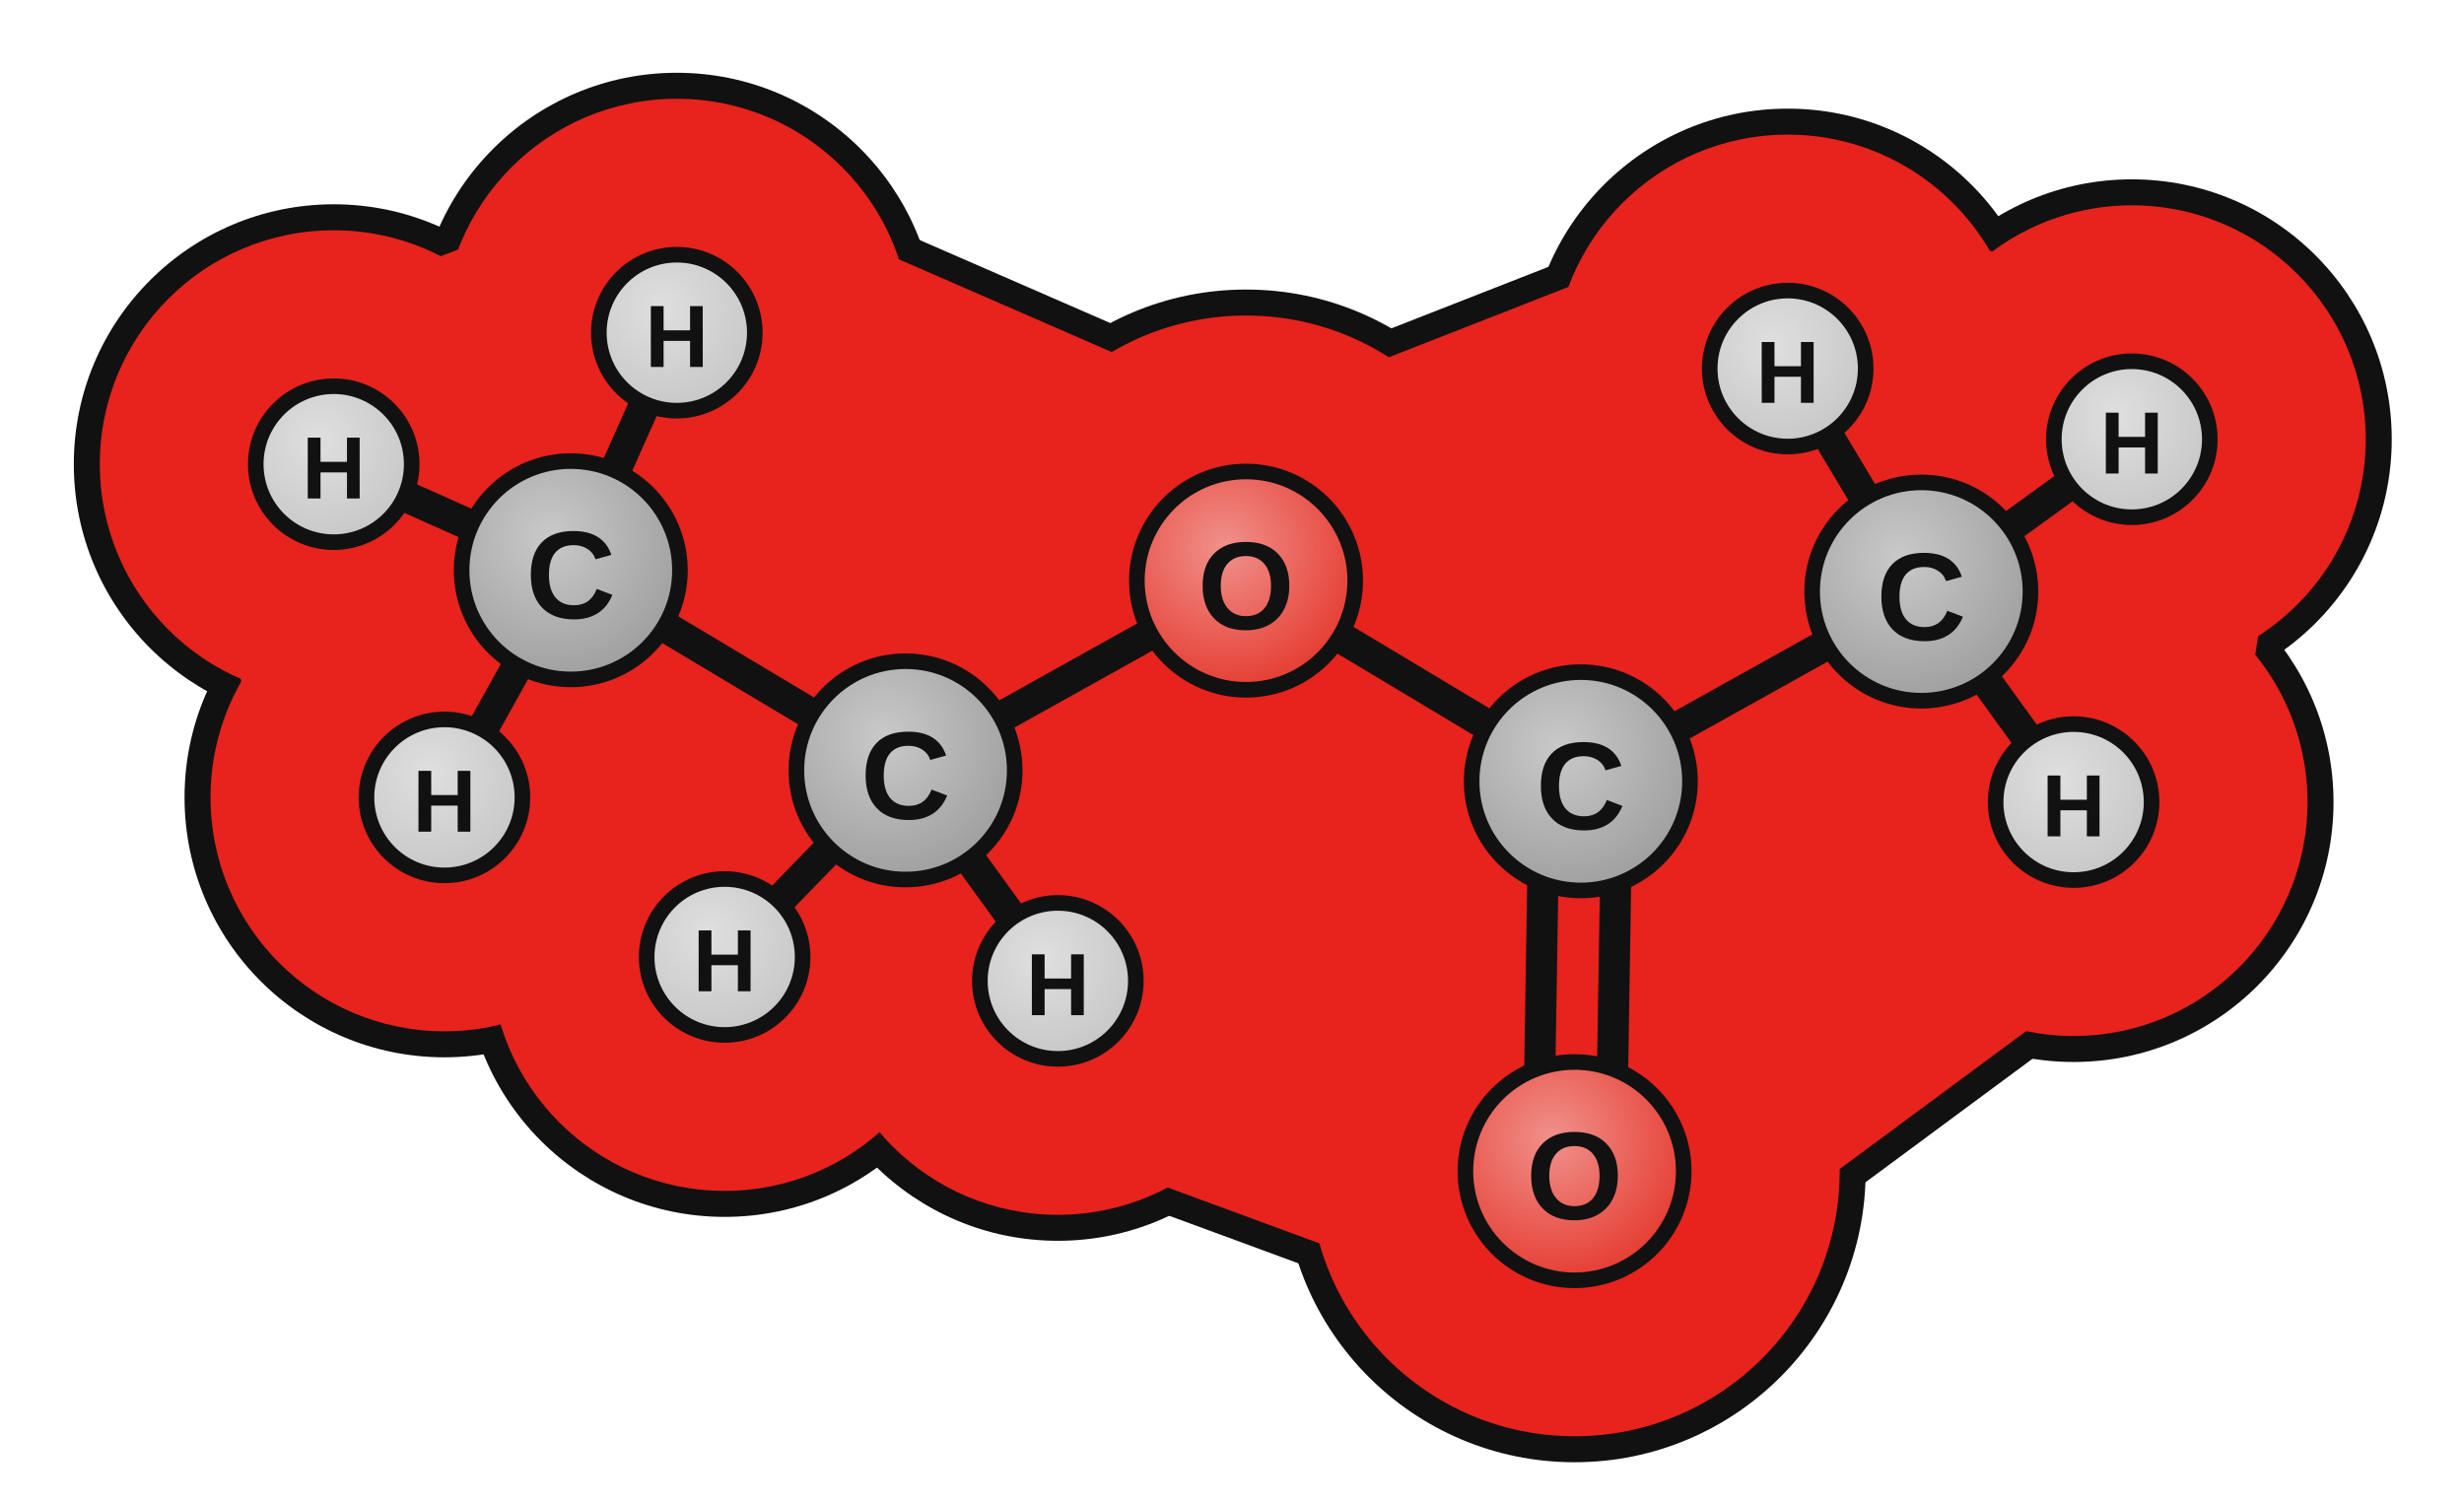
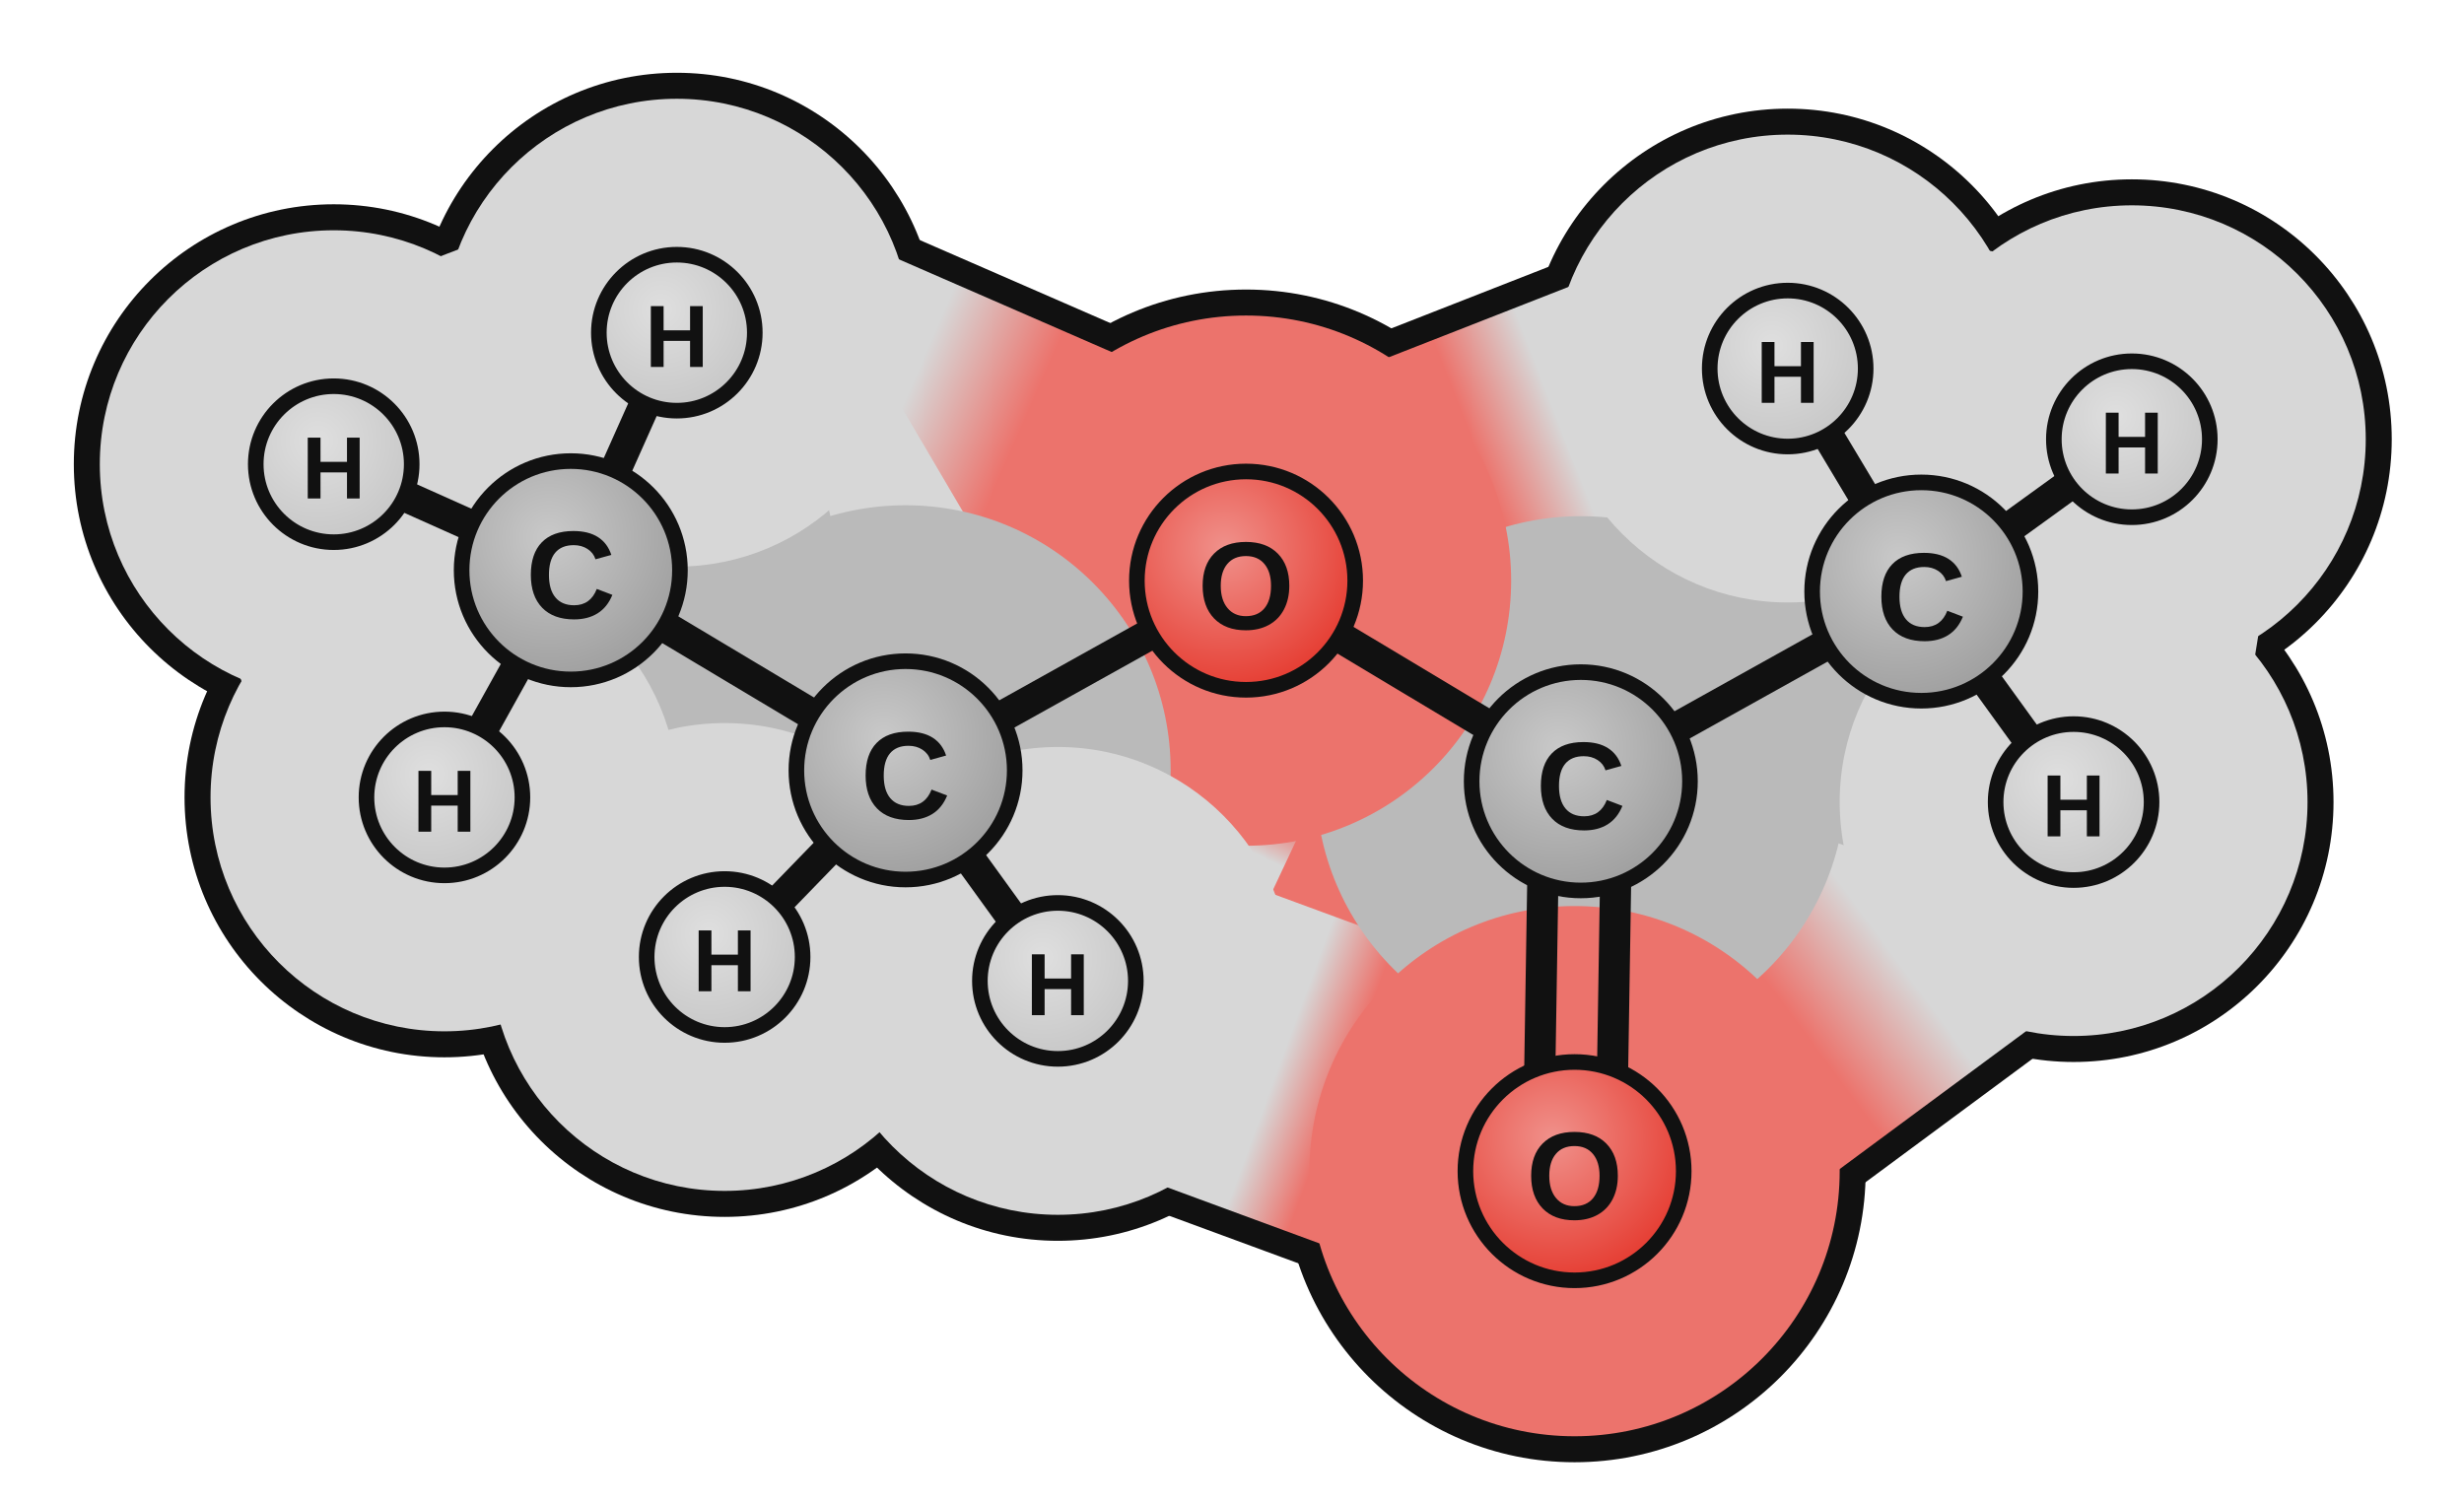
<svg xmlns="http://www.w3.org/2000/svg" viewBox="-234 -132 474 289" width="474" height="289">
  <defs>
    <radialGradient id="gC" cx="40%" cy="35%" r="70%">
      <stop offset="0" stop-color="#c9c9c9" />
      <stop offset="1" stop-color="#9d9d9d" />
    </radialGradient>
    <radialGradient id="gH" cx="40%" cy="35%" r="70%">
      <stop offset="0" stop-color="#dfdfdf" />
      <stop offset="1" stop-color="#c6c6c6" />
    </radialGradient>
    <radialGradient id="gN" cx="40%" cy="35%" r="70%">
      <stop offset="0" stop-color="#a4b5ea" />
      <stop offset="1" stop-color="#5a79d9" />
    </radialGradient>
    <radialGradient id="gO" cx="40%" cy="35%" r="70%">
      <stop offset="0" stop-color="#f0918b" />
      <stop offset="1" stop-color="#e5382d" />
    </radialGradient>
    <radialGradient id="gP" cx="40%" cy="35%" r="70%">
      <stop offset="0" stop-color="#f6c38a" />
      <stop offset="1" stop-color="#f0932b" />
    </radialGradient>
    <radialGradient id="gS" cx="40%" cy="35%" r="70%">
      <stop offset="0" stop-color="#efe499" />
      <stop offset="1" stop-color="#e3cf46" />
    </radialGradient>
    <radialGradient id="gMg" cx="40%" cy="35%" r="70%">
      <stop offset="0" stop-color="#b8e4b8" />
      <stop offset="1" stop-color="#7fcf7f" />
    </radialGradient>
    <radialGradient id="gX" cx="40%" cy="35%" r="70%">
      <stop offset="0" stop-color="#e0e0e0" />
      <stop offset="1" stop-color="#b0b0b0" />
    </radialGradient>
+     <linearGradient id="l0" gradientUnits="userSpaceOnUse" x1="135.6" y1="-18.2" x2="70.1" y2="18.3">
+       <stop offset="0.45" stop-color="#bababa" />
+       <stop offset="0.55" stop-color="#bababa" />
+     </linearGradient>
+     <linearGradient id="l1" gradientUnits="userSpaceOnUse" x1="135.6" y1="-18.2" x2="68.9" y2="93.3">
+       <stop offset="0.39" stop-color="#bababa" />
+       <stop offset="0.61" stop-color="#ec736c" />
+     </linearGradient>
+     <linearGradient id="l2" gradientUnits="userSpaceOnUse" x1="135.6" y1="-18.2" x2="5.7" y2="-20.3">
+       <stop offset="0.39" stop-color="#bababa" />
+       <stop offset="0.61" stop-color="#ec736c" />
+     </linearGradient>
+     <linearGradient id="l3" gradientUnits="userSpaceOnUse" x1="135.6" y1="-18.2" x2="109.9" y2="-61.1">
+       <stop offset="0.45" stop-color="#bababa" />
+       <stop offset="0.55" stop-color="#d7d7d7" />
+     </linearGradient>
+     <linearGradient id="l4" gradientUnits="userSpaceOnUse" x1="135.6" y1="-18.2" x2="164.9" y2="22.3">
+       <stop offset="0.45" stop-color="#bababa" />
+       <stop offset="0.55" stop-color="#d7d7d7" />
+     </linearGradient>
+     <linearGradient id="l5" gradientUnits="userSpaceOnUse" x1="135.6" y1="-18.2" x2="176.1" y2="-47.5">
+       <stop offset="0.45" stop-color="#bababa" />
+       <stop offset="0.55" stop-color="#d7d7d7" />
+     </linearGradient>
+     <linearGradient id="l6" gradientUnits="userSpaceOnUse" x1="70.1" y1="18.3" x2="68.9" y2="93.3">
+       <stop offset="0.45" stop-color="#bababa" />
+       <stop offset="0.55" stop-color="#ec736c" />
+     </linearGradient>
+     <linearGradient id="l7" gradientUnits="userSpaceOnUse" x1="70.1" y1="18.3" x2="5.7" y2="-20.3">
+       <stop offset="0.45" stop-color="#bababa" />
+       <stop offset="0.55" stop-color="#ec736c" />
+     </linearGradient>
+     <linearGradient id="l8" gradientUnits="userSpaceOnUse" x1="70.1" y1="18.3" x2="-59.8" y2="16.2">
+       <stop offset="0.39" stop-color="#bababa" />
+       <stop offset="0.61" stop-color="#bababa" />
+     </linearGradient>
+     <linearGradient id="l9" gradientUnits="userSpaceOnUse" x1="70.1" y1="18.3" x2="109.9" y2="-61.1">
+       <stop offset="0.45" stop-color="#bababa" />
+       <stop offset="0.55" stop-color="#d7d7d7" />
+     </linearGradient>
+     <linearGradient id="l10" gradientUnits="userSpaceOnUse" x1="70.1" y1="18.3" x2="164.9" y2="22.3">
+       <stop offset="0.45" stop-color="#bababa" />
+       <stop offset="0.55" stop-color="#d7d7d7" />
+     </linearGradient>
+     <linearGradient id="l11" gradientUnits="userSpaceOnUse" x1="70.1" y1="18.3" x2="176.1" y2="-47.5">
+       <stop offset="0.41" stop-color="#bababa" />
+       <stop offset="0.64" stop-color="#d7d7d7" />
+     </linearGradient>
+     <linearGradient id="l12" gradientUnits="userSpaceOnUse" x1="70.1" y1="18.3" x2="-30.5" y2="56.7">
+       <stop offset="0.45" stop-color="#bababa" />
+       <stop offset="0.58" stop-color="#d7d7d7" />
+     </linearGradient>
+     <linearGradient id="l13" gradientUnits="userSpaceOnUse" x1="68.9" y1="93.3" x2="5.7" y2="-20.3">
+       <stop offset="0.39" stop-color="#ec736c" />
+       <stop offset="0.61" stop-color="#ec736c" />
+     </linearGradient>
+     <linearGradient id="l14" gradientUnits="userSpaceOnUse" x1="68.9" y1="93.3" x2="164.9" y2="22.3">
+       <stop offset="0.43" stop-color="#ec736c" />
+       <stop offset="0.62" stop-color="#d7d7d7" />
+     </linearGradient>
+     <linearGradient id="l15" gradientUnits="userSpaceOnUse" x1="68.9" y1="93.3" x2="-30.5" y2="56.7">
+       <stop offset="0.45" stop-color="#ec736c" />
+       <stop offset="0.57" stop-color="#d7d7d7" />
+     </linearGradient>
+     <linearGradient id="l16" gradientUnits="userSpaceOnUse" x1="5.7" y1="-20.3" x2="-59.8" y2="16.2">
+       <stop offset="0.45" stop-color="#ec736c" />
+       <stop offset="0.55" stop-color="#bababa" />
+     </linearGradient>
+     <linearGradient id="l17" gradientUnits="userSpaceOnUse" x1="5.7" y1="-20.3" x2="-124.2" y2="-22.3">
+       <stop offset="0.39" stop-color="#ec736c" />
+       <stop offset="0.61" stop-color="#bababa" />
+     </linearGradient>
+     <linearGradient id="l18" gradientUnits="userSpaceOnUse" x1="5.7" y1="-20.3" x2="109.9" y2="-61.1">
+       <stop offset="0.45" stop-color="#ec736c" />
+       <stop offset="0.60" stop-color="#d7d7d7" />
+     </linearGradient>
+     <linearGradient id="l19" gradientUnits="userSpaceOnUse" x1="5.7" y1="-20.3" x2="-30.5" y2="56.7">
+       <stop offset="0.45" stop-color="#ec736c" />
+       <stop offset="0.55" stop-color="#d7d7d7" />
+     </linearGradient>
+     <linearGradient id="l20" gradientUnits="userSpaceOnUse" x1="5.7" y1="-20.3" x2="-94.6" y2="52.1">
+       <stop offset="0.41" stop-color="#ec736c" />
+       <stop offset="0.64" stop-color="#d7d7d7" />
+     </linearGradient>
+     <linearGradient id="l21" gradientUnits="userSpaceOnUse" x1="5.7" y1="-20.3" x2="-103.8" y2="-68.0">
+       <stop offset="0.43" stop-color="#ec736c" />
+       <stop offset="0.62" stop-color="#d7d7d7" />
+     </linearGradient>
+     <linearGradient id="l22" gradientUnits="userSpaceOnUse" x1="-59.8" y1="16.2" x2="-124.2" y2="-22.3">
+       <stop offset="0.45" stop-color="#bababa" />
+       <stop offset="0.55" stop-color="#bababa" />
+     </linearGradient>
+     <linearGradient id="l23" gradientUnits="userSpaceOnUse" x1="-59.8" y1="16.2" x2="-30.5" y2="56.7">
+       <stop offset="0.45" stop-color="#bababa" />
+       <stop offset="0.55" stop-color="#d7d7d7" />
+     </linearGradient>
+     <linearGradient id="l24" gradientUnits="userSpaceOnUse" x1="-59.8" y1="16.2" x2="-94.6" y2="52.1">
+       <stop offset="0.45" stop-color="#bababa" />
+       <stop offset="0.55" stop-color="#d7d7d7" />
+     </linearGradient>
+     <linearGradient id="l25" gradientUnits="userSpaceOnUse" x1="-59.8" y1="16.2" x2="-148.5" y2="21.4">
+       <stop offset="0.45" stop-color="#bababa" />
+       <stop offset="0.55" stop-color="#d7d7d7" />
+     </linearGradient>
+     <linearGradient id="l26" gradientUnits="userSpaceOnUse" x1="-59.8" y1="16.2" x2="-103.8" y2="-68.0">
+       <stop offset="0.45" stop-color="#bababa" />
+       <stop offset="0.55" stop-color="#d7d7d7" />
+     </linearGradient>
+     <linearGradient id="l27" gradientUnits="userSpaceOnUse" x1="-59.8" y1="16.2" x2="-169.8" y2="-42.7">
+       <stop offset="0.41" stop-color="#bababa" />
+       <stop offset="0.64" stop-color="#d7d7d7" />
+     </linearGradient>
+     <linearGradient id="l28" gradientUnits="userSpaceOnUse" x1="-124.2" y1="-22.3" x2="-30.5" y2="56.7">
+       <stop offset="0.42" stop-color="#bababa" />
+       <stop offset="0.63" stop-color="#d7d7d7" />
+     </linearGradient>
+     <linearGradient id="l29" gradientUnits="userSpaceOnUse" x1="-124.2" y1="-22.3" x2="-94.6" y2="52.1">
+       <stop offset="0.45" stop-color="#bababa" />
+       <stop offset="0.55" stop-color="#d7d7d7" />
+     </linearGradient>
+     <linearGradient id="l30" gradientUnits="userSpaceOnUse" x1="-124.2" y1="-22.3" x2="-148.5" y2="21.4">
+       <stop offset="0.45" stop-color="#bababa" />
+       <stop offset="0.55" stop-color="#d7d7d7" />
+     </linearGradient>
+     <linearGradient id="l31" gradientUnits="userSpaceOnUse" x1="-124.2" y1="-22.3" x2="-103.8" y2="-68.0">
+       <stop offset="0.45" stop-color="#bababa" />
+       <stop offset="0.55" stop-color="#d7d7d7" />
+     </linearGradient>
+     <linearGradient id="l32" gradientUnits="userSpaceOnUse" x1="-124.2" y1="-22.3" x2="-169.8" y2="-42.7">
+       <stop offset="0.45" stop-color="#bababa" />
+       <stop offset="0.55" stop-color="#d7d7d7" />
+     </linearGradient>
+     <linearGradient id="l33" gradientUnits="userSpaceOnUse" x1="109.9" y1="-61.1" x2="164.9" y2="22.3">
+       <stop offset="0.45" stop-color="#d7d7d7" />
+       <stop offset="0.55" stop-color="#d7d7d7" />
+     </linearGradient>
+     <linearGradient id="l34" gradientUnits="userSpaceOnUse" x1="109.9" y1="-61.1" x2="176.1" y2="-47.5">
+       <stop offset="0.45" stop-color="#d7d7d7" />
+       <stop offset="0.55" stop-color="#d7d7d7" />
+     </linearGradient>
+     <linearGradient id="l35" gradientUnits="userSpaceOnUse" x1="164.9" y1="22.3" x2="176.1" y2="-47.5">
+       <stop offset="0.45" stop-color="#d7d7d7" />
+       <stop offset="0.55" stop-color="#d7d7d7" />
+     </linearGradient>
+     <linearGradient id="l36" gradientUnits="userSpaceOnUse" x1="-30.5" y1="56.7" x2="-94.6" y2="52.1">
+       <stop offset="0.45" stop-color="#d7d7d7" />
+       <stop offset="0.55" stop-color="#d7d7d7" />
+     </linearGradient>
+     <linearGradient id="l37" gradientUnits="userSpaceOnUse" x1="-30.5" y1="56.7" x2="-148.5" y2="21.4">
+       <stop offset="0.37" stop-color="#d7d7d7" />
+       <stop offset="0.63" stop-color="#d7d7d7" />
+     </linearGradient>
+     <linearGradient id="l38" gradientUnits="userSpaceOnUse" x1="-30.5" y1="56.7" x2="-103.8" y2="-68.0">
+       <stop offset="0.31" stop-color="#d7d7d7" />
+       <stop offset="0.69" stop-color="#d7d7d7" />
+     </linearGradient>
+     <linearGradient id="l39" gradientUnits="userSpaceOnUse" x1="-94.6" y1="52.1" x2="-148.5" y2="21.4">
+       <stop offset="0.45" stop-color="#d7d7d7" />
+       <stop offset="0.55" stop-color="#d7d7d7" />
+     </linearGradient>
+     <linearGradient id="l40" gradientUnits="userSpaceOnUse" x1="-94.6" y1="52.1" x2="-103.8" y2="-68.0">
+       <stop offset="0.37" stop-color="#d7d7d7" />
+       <stop offset="0.63" stop-color="#d7d7d7" />
+     </linearGradient>
+     <linearGradient id="l41" gradientUnits="userSpaceOnUse" x1="-94.6" y1="52.1" x2="-169.8" y2="-42.7">
+       <stop offset="0.37" stop-color="#d7d7d7" />
+       <stop offset="0.63" stop-color="#d7d7d7" />
+     </linearGradient>
+     <linearGradient id="l42" gradientUnits="userSpaceOnUse" x1="-148.5" y1="21.4" x2="-103.8" y2="-68.0">
+       <stop offset="0.45" stop-color="#d7d7d7" />
+       <stop offset="0.55" stop-color="#d7d7d7" />
+     </linearGradient>
+     <linearGradient id="l43" gradientUnits="userSpaceOnUse" x1="-148.5" y1="21.4" x2="-169.8" y2="-42.7">
+       <stop offset="0.45" stop-color="#d7d7d7" />
+       <stop offset="0.55" stop-color="#d7d7d7" />
+     </linearGradient>
+     <linearGradient id="l44" gradientUnits="userSpaceOnUse" x1="-103.8" y1="-68.0" x2="-169.8" y2="-42.7">
+       <stop offset="0.45" stop-color="#d7d7d7" />
+       <stop offset="0.55" stop-color="#d7d7d7" />
+     </linearGradient>
+     <linearGradient id="l45" gradientUnits="userSpaceOnUse" x1="135.6" y1="-18.2" x2="70.1" y2="18.3">
+       <stop offset="0.45" stop-color="#bababa" />
+       <stop offset="0.55" stop-color="#bababa" />
+     </linearGradient>
+     <linearGradient id="l46" gradientUnits="userSpaceOnUse" x1="70.1" y1="18.3" x2="68.9" y2="93.3">
+       <stop offset="0.45" stop-color="#bababa" />
+       <stop offset="0.55" stop-color="#ec736c" />
+     </linearGradient>
+     <linearGradient id="l47" gradientUnits="userSpaceOnUse" x1="70.1" y1="18.3" x2="5.7" y2="-20.3">
+       <stop offset="0.45" stop-color="#bababa" />
+       <stop offset="0.55" stop-color="#ec736c" />
+     </linearGradient>
+     <linearGradient id="l48" gradientUnits="userSpaceOnUse" x1="5.7" y1="-20.3" x2="-59.8" y2="16.2">
+       <stop offset="0.45" stop-color="#ec736c" />
+       <stop offset="0.55" stop-color="#bababa" />
+     </linearGradient>
+     <linearGradient id="l49" gradientUnits="userSpaceOnUse" x1="-59.8" y1="16.2" x2="-124.2" y2="-22.3">
+       <stop offset="0.45" stop-color="#bababa" />
+       <stop offset="0.55" stop-color="#bababa" />
+     </linearGradient>
+     <linearGradient id="l50" gradientUnits="userSpaceOnUse" x1="135.6" y1="-18.2" x2="109.9" y2="-61.1">
+       <stop offset="0.45" stop-color="#bababa" />
+       <stop offset="0.55" stop-color="#d7d7d7" />
+     </linearGradient>
+     <linearGradient id="l51" gradientUnits="userSpaceOnUse" x1="135.6" y1="-18.2" x2="164.9" y2="22.3">
+       <stop offset="0.45" stop-color="#bababa" />
+       <stop offset="0.55" stop-color="#d7d7d7" />
+     </linearGradient>
+     <linearGradient id="l52" gradientUnits="userSpaceOnUse" x1="135.6" y1="-18.2" x2="176.1" y2="-47.5">
+       <stop offset="0.45" stop-color="#bababa" />
+       <stop offset="0.55" stop-color="#d7d7d7" />
+     </linearGradient>
+     <linearGradient id="l53" gradientUnits="userSpaceOnUse" x1="-59.8" y1="16.2" x2="-30.5" y2="56.7">
+       <stop offset="0.45" stop-color="#bababa" />
+       <stop offset="0.55" stop-color="#d7d7d7" />
+     </linearGradient>
+     <linearGradient id="l54" gradientUnits="userSpaceOnUse" x1="-59.8" y1="16.2" x2="-94.6" y2="52.1">
+       <stop offset="0.45" stop-color="#bababa" />
+       <stop offset="0.55" stop-color="#d7d7d7" />
+     </linearGradient>
+     <linearGradient id="l55" gradientUnits="userSpaceOnUse" x1="-124.2" y1="-22.3" x2="-148.5" y2="21.4">
+       <stop offset="0.45" stop-color="#bababa" />
+       <stop offset="0.55" stop-color="#d7d7d7" />
+     </linearGradient>
+     <linearGradient id="l56" gradientUnits="userSpaceOnUse" x1="-124.2" y1="-22.3" x2="-103.8" y2="-68.0">
+       <stop offset="0.45" stop-color="#bababa" />
+       <stop offset="0.55" stop-color="#d7d7d7" />
+     </linearGradient>
+     <linearGradient id="l57" gradientUnits="userSpaceOnUse" x1="-124.2" y1="-22.3" x2="-169.8" y2="-42.7">
+       <stop offset="0.45" stop-color="#bababa" />
+       <stop offset="0.55" stop-color="#d7d7d7" />
+     </linearGradient>
  </defs>
  <g fill="#111" stroke="#111" stroke-linecap="round" stroke-linejoin="round">
    <line x1="135.6" y1="-18.2" x2="70.1" y2="18.3" stroke-width="70.0" />
    <line x1="70.1" y1="18.3" x2="68.9" y2="93.3" stroke-width="70.0" />
    <line x1="70.1" y1="18.3" x2="5.7" y2="-20.3" stroke-width="70.0" />
    <line x1="5.7" y1="-20.3" x2="-59.8" y2="16.2" stroke-width="70.0" />
    <line x1="-59.8" y1="16.2" x2="-124.2" y2="-22.3" stroke-width="70.0" />
    <line x1="135.6" y1="-18.2" x2="109.9" y2="-61.1" stroke-width="70.0" />
    <line x1="135.6" y1="-18.2" x2="164.9" y2="22.3" stroke-width="70.0" />
    <line x1="135.6" y1="-18.2" x2="176.1" y2="-47.5" stroke-width="70.0" />
    <line x1="-59.8" y1="16.2" x2="-30.5" y2="56.7" stroke-width="70.0" />
    <line x1="-59.8" y1="16.2" x2="-94.6" y2="52.1" stroke-width="70.0" />
    <line x1="-124.2" y1="-22.3" x2="-148.5" y2="21.4" stroke-width="70.0" />
    <line x1="-124.2" y1="-22.3" x2="-103.8" y2="-68.0" stroke-width="70.0" />
    <line x1="-124.2" y1="-22.3" x2="-169.8" y2="-42.7" stroke-width="70.0" />
    <line x1="135.6" y1="-18.2" x2="70.1" y2="18.3" stroke-width="70.0" />
    <line x1="135.6" y1="-18.2" x2="68.9" y2="93.3" stroke-width="70.0" />
    <line x1="135.6" y1="-18.2" x2="5.7" y2="-20.3" stroke-width="70.0" />
    <line x1="135.6" y1="-18.2" x2="109.9" y2="-61.1" stroke-width="70.0" />
    <line x1="135.6" y1="-18.2" x2="164.9" y2="22.3" stroke-width="70.0" />
    <line x1="135.6" y1="-18.2" x2="176.1" y2="-47.5" stroke-width="70.0" />
    <line x1="70.1" y1="18.3" x2="68.9" y2="93.3" stroke-width="70.0" />
    <line x1="70.1" y1="18.3" x2="5.7" y2="-20.3" stroke-width="70.0" />
    <line x1="70.1" y1="18.3" x2="-59.8" y2="16.2" stroke-width="70.0" />
    <line x1="70.1" y1="18.3" x2="109.9" y2="-61.1" stroke-width="70.0" />
    <line x1="70.1" y1="18.3" x2="164.9" y2="22.3" stroke-width="70.0" />
    <line x1="70.1" y1="18.3" x2="176.1" y2="-47.5" stroke-width="70.0" />
    <line x1="70.1" y1="18.3" x2="-30.5" y2="56.7" stroke-width="70.0" />
    <line x1="68.9" y1="93.3" x2="5.7" y2="-20.3" stroke-width="70.0" />
    <line x1="68.9" y1="93.3" x2="164.9" y2="22.3" stroke-width="70.0" />
    <line x1="68.9" y1="93.3" x2="-30.5" y2="56.7" stroke-width="70.0" />
    <line x1="5.7" y1="-20.3" x2="-59.8" y2="16.2" stroke-width="70.0" />
    <line x1="5.7" y1="-20.3" x2="-124.2" y2="-22.3" stroke-width="70.0" />
    <line x1="5.7" y1="-20.3" x2="109.9" y2="-61.1" stroke-width="70.0" />
    <line x1="5.7" y1="-20.3" x2="-30.5" y2="56.7" stroke-width="70.0" />
    <line x1="5.7" y1="-20.3" x2="-94.6" y2="52.1" stroke-width="70.0" />
    <line x1="5.7" y1="-20.3" x2="-103.8" y2="-68.0" stroke-width="70.0" />
    <line x1="-59.8" y1="16.2" x2="-124.2" y2="-22.3" stroke-width="70.0" />
    <line x1="-59.8" y1="16.2" x2="-30.5" y2="56.7" stroke-width="70.0" />
    <line x1="-59.8" y1="16.2" x2="-94.6" y2="52.1" stroke-width="70.0" />
    <line x1="-59.8" y1="16.2" x2="-148.5" y2="21.4" stroke-width="70.0" />
    <line x1="-59.8" y1="16.2" x2="-103.8" y2="-68.0" stroke-width="70.0" />
    <line x1="-59.8" y1="16.2" x2="-169.8" y2="-42.7" stroke-width="70.0" />
    <line x1="-124.2" y1="-22.3" x2="-30.5" y2="56.7" stroke-width="70.0" />
    <line x1="-124.2" y1="-22.3" x2="-94.6" y2="52.1" stroke-width="70.0" />
    <line x1="-124.2" y1="-22.3" x2="-148.5" y2="21.4" stroke-width="70.0" />
    <line x1="-124.2" y1="-22.3" x2="-103.8" y2="-68.0" stroke-width="70.0" />
    <line x1="-124.2" y1="-22.3" x2="-169.8" y2="-42.7" stroke-width="70.0" />
    <line x1="109.9" y1="-61.1" x2="164.9" y2="22.3" stroke-width="70.0" />
    <line x1="109.9" y1="-61.1" x2="176.1" y2="-47.5" stroke-width="70.0" />
    <line x1="164.9" y1="22.3" x2="176.1" y2="-47.5" stroke-width="70.0" />
    <line x1="-30.5" y1="56.7" x2="-94.6" y2="52.1" stroke-width="70.0" />
    <line x1="-30.5" y1="56.7" x2="-148.5" y2="21.4" stroke-width="70.0" />
    <line x1="-30.5" y1="56.7" x2="-103.8" y2="-68.0" stroke-width="70.0" />
    <line x1="-94.6" y1="52.1" x2="-148.5" y2="21.4" stroke-width="70.0" />
    <line x1="-94.6" y1="52.1" x2="-103.8" y2="-68.0" stroke-width="70.0" />
    <line x1="-94.6" y1="52.1" x2="-169.8" y2="-42.7" stroke-width="70.0" />
    <line x1="-148.5" y1="21.4" x2="-103.8" y2="-68.0" stroke-width="70.0" />
    <line x1="-148.5" y1="21.4" x2="-169.8" y2="-42.7" stroke-width="70.0" />
    <line x1="-103.8" y1="-68.0" x2="-169.8" y2="-42.7" stroke-width="70.0" />
    <circle cx="135.6" cy="-18.2" r="56.0" stroke="none" />
    <circle cx="70.1" cy="18.3" r="56.0" stroke="none" />
    <circle cx="68.9" cy="93.3" r="56.0" stroke="none" />
    <circle cx="5.7" cy="-20.3" r="56.0" stroke="none" />
    <circle cx="-59.8" cy="16.2" r="56.0" stroke="none" />
    <circle cx="-124.2" cy="-22.3" r="56.0" stroke="none" />
    <circle cx="109.9" cy="-61.1" r="50.0" stroke="none" />
    <circle cx="164.9" cy="22.3" r="50.0" stroke="none" />
    <circle cx="176.1" cy="-47.5" r="50.0" stroke="none" />
    <circle cx="-30.5" cy="56.7" r="50.0" stroke="none" />
    <circle cx="-94.6" cy="52.1" r="50.0" stroke="none" />
    <circle cx="-148.5" cy="21.4" r="50.0" stroke="none" />
    <circle cx="-103.8" cy="-68.0" r="50.0" stroke="none" />
    <circle cx="-169.8" cy="-42.7" r="50.0" stroke="none" />
  </g>
-   <g fill="#e8221c" stroke="#e8221c" stroke-linecap="round" stroke-linejoin="round">
-     <line x1="135.6" y1="-18.2" x2="70.1" y2="18.3" stroke-width="60.0" />
-     <line x1="70.1" y1="18.3" x2="68.9" y2="93.3" stroke-width="60.0" />
-     <line x1="70.1" y1="18.3" x2="5.7" y2="-20.3" stroke-width="60.0" />
-     <line x1="5.7" y1="-20.3" x2="-59.8" y2="16.2" stroke-width="60.0" />
-     <line x1="-59.8" y1="16.2" x2="-124.2" y2="-22.3" stroke-width="60.0" />
-     <line x1="135.6" y1="-18.2" x2="109.9" y2="-61.1" stroke-width="60.0" />
-     <line x1="135.6" y1="-18.2" x2="164.9" y2="22.3" stroke-width="60.0" />
-     <line x1="135.6" y1="-18.2" x2="176.1" y2="-47.5" stroke-width="60.0" />
-     <line x1="-59.8" y1="16.2" x2="-30.5" y2="56.7" stroke-width="60.0" />
-     <line x1="-59.8" y1="16.2" x2="-94.6" y2="52.1" stroke-width="60.0" />
-     <line x1="-124.2" y1="-22.3" x2="-148.5" y2="21.4" stroke-width="60.0" />
-     <line x1="-124.2" y1="-22.3" x2="-103.8" y2="-68.0" stroke-width="60.0" />
-     <line x1="-124.2" y1="-22.3" x2="-169.8" y2="-42.7" stroke-width="60.0" />
-     <line x1="135.6" y1="-18.2" x2="70.1" y2="18.3" stroke-width="60.0" />
-     <line x1="135.6" y1="-18.2" x2="68.9" y2="93.3" stroke-width="60.0" />
-     <line x1="135.6" y1="-18.2" x2="5.7" y2="-20.3" stroke-width="60.0" />
-     <line x1="135.6" y1="-18.2" x2="109.9" y2="-61.1" stroke-width="60.0" />
-     <line x1="135.6" y1="-18.2" x2="164.9" y2="22.3" stroke-width="60.0" />
-     <line x1="135.6" y1="-18.2" x2="176.1" y2="-47.5" stroke-width="60.0" />
-     <line x1="70.1" y1="18.3" x2="68.9" y2="93.3" stroke-width="60.0" />
-     <line x1="70.1" y1="18.3" x2="5.7" y2="-20.3" stroke-width="60.0" />
-     <line x1="70.1" y1="18.3" x2="-59.8" y2="16.2" stroke-width="60.0" />
-     <line x1="70.1" y1="18.3" x2="109.9" y2="-61.1" stroke-width="60.0" />
-     <line x1="70.1" y1="18.3" x2="164.9" y2="22.3" stroke-width="60.0" />
-     <line x1="70.1" y1="18.3" x2="176.1" y2="-47.5" stroke-width="60.0" />
-     <line x1="70.1" y1="18.3" x2="-30.5" y2="56.7" stroke-width="60.0" />
-     <line x1="68.9" y1="93.3" x2="5.7" y2="-20.3" stroke-width="60.0" />
-     <line x1="68.9" y1="93.3" x2="164.9" y2="22.3" stroke-width="60.0" />
-     <line x1="68.9" y1="93.3" x2="-30.5" y2="56.7" stroke-width="60.0" />
-     <line x1="5.7" y1="-20.3" x2="-59.8" y2="16.2" stroke-width="60.0" />
-     <line x1="5.7" y1="-20.3" x2="-124.2" y2="-22.3" stroke-width="60.0" />
-     <line x1="5.7" y1="-20.3" x2="109.9" y2="-61.1" stroke-width="60.0" />
-     <line x1="5.7" y1="-20.3" x2="-30.5" y2="56.7" stroke-width="60.0" />
-     <line x1="5.7" y1="-20.3" x2="-94.6" y2="52.1" stroke-width="60.0" />
-     <line x1="5.7" y1="-20.3" x2="-103.8" y2="-68.0" stroke-width="60.0" />
-     <line x1="-59.8" y1="16.2" x2="-124.2" y2="-22.3" stroke-width="60.0" />
-     <line x1="-59.8" y1="16.2" x2="-30.5" y2="56.7" stroke-width="60.0" />
-     <line x1="-59.8" y1="16.2" x2="-94.6" y2="52.1" stroke-width="60.0" />
-     <line x1="-59.8" y1="16.2" x2="-148.5" y2="21.4" stroke-width="60.0" />
-     <line x1="-59.8" y1="16.2" x2="-103.8" y2="-68.0" stroke-width="60.0" />
-     <line x1="-59.8" y1="16.2" x2="-169.8" y2="-42.7" stroke-width="60.0" />
-     <line x1="-124.2" y1="-22.3" x2="-30.5" y2="56.7" stroke-width="60.0" />
-     <line x1="-124.2" y1="-22.3" x2="-94.6" y2="52.1" stroke-width="60.0" />
-     <line x1="-124.2" y1="-22.3" x2="-148.5" y2="21.4" stroke-width="60.0" />
-     <line x1="-124.2" y1="-22.3" x2="-103.8" y2="-68.0" stroke-width="60.0" />
-     <line x1="-124.2" y1="-22.3" x2="-169.8" y2="-42.7" stroke-width="60.0" />
-     <line x1="109.9" y1="-61.1" x2="164.9" y2="22.3" stroke-width="60.0" />
-     <line x1="109.9" y1="-61.1" x2="176.1" y2="-47.5" stroke-width="60.0" />
-     <line x1="164.9" y1="22.3" x2="176.1" y2="-47.5" stroke-width="60.0" />
-     <line x1="-30.5" y1="56.7" x2="-94.6" y2="52.1" stroke-width="60.0" />
-     <line x1="-30.5" y1="56.7" x2="-148.5" y2="21.4" stroke-width="60.0" />
-     <line x1="-30.5" y1="56.7" x2="-103.8" y2="-68.0" stroke-width="60.0" />
-     <line x1="-94.6" y1="52.1" x2="-148.5" y2="21.4" stroke-width="60.0" />
-     <line x1="-94.6" y1="52.1" x2="-103.8" y2="-68.0" stroke-width="60.0" />
-     <line x1="-94.6" y1="52.1" x2="-169.8" y2="-42.7" stroke-width="60.0" />
-     <line x1="-148.5" y1="21.4" x2="-103.8" y2="-68.0" stroke-width="60.0" />
-     <line x1="-148.5" y1="21.4" x2="-169.8" y2="-42.7" stroke-width="60.0" />
-     <line x1="-103.8" y1="-68.0" x2="-169.8" y2="-42.7" stroke-width="60.0" />
-     <circle cx="135.6" cy="-18.2" r="51.0" stroke="none" />
-     <circle cx="70.1" cy="18.3" r="51.0" stroke="none" />
-     <circle cx="68.9" cy="93.3" r="51.0" stroke="none" />
-     <circle cx="5.7" cy="-20.3" r="51.0" stroke="none" />
-     <circle cx="-59.8" cy="16.2" r="51.0" stroke="none" />
-     <circle cx="-124.2" cy="-22.3" r="51.0" stroke="none" />
-     <circle cx="109.9" cy="-61.1" r="45.0" stroke="none" />
-     <circle cx="164.9" cy="22.3" r="45.0" stroke="none" />
-     <circle cx="176.1" cy="-47.5" r="45.0" stroke="none" />
-     <circle cx="-30.5" cy="56.7" r="45.0" stroke="none" />
-     <circle cx="-94.6" cy="52.1" r="45.0" stroke="none" />
-     <circle cx="-148.5" cy="21.4" r="45.0" stroke="none" />
-     <circle cx="-103.8" cy="-68.0" r="45.0" stroke="none" />
-     <circle cx="-169.8" cy="-42.7" r="45.0" stroke="none" />
+   <g stroke-linejoin="round">
+     <line x1="135.6" y1="-18.2" x2="70.1" y2="18.3" stroke="url(#l0)" stroke-width="60.0" stroke-linecap="round" />
+     <line x1="135.6" y1="-18.2" x2="68.9" y2="93.3" stroke="url(#l1)" stroke-width="60.0" stroke-linecap="round" />
+     <line x1="135.6" y1="-18.2" x2="5.7" y2="-20.3" stroke="url(#l2)" stroke-width="60.0" stroke-linecap="round" />
+     <line x1="135.6" y1="-18.2" x2="109.9" y2="-61.1" stroke="url(#l3)" stroke-width="60.0" stroke-linecap="round" />
+     <line x1="135.6" y1="-18.2" x2="164.9" y2="22.3" stroke="url(#l4)" stroke-width="60.0" stroke-linecap="round" />
+     <line x1="135.6" y1="-18.2" x2="176.1" y2="-47.5" stroke="url(#l5)" stroke-width="60.0" stroke-linecap="round" />
+     <line x1="70.1" y1="18.3" x2="68.9" y2="93.3" stroke="url(#l6)" stroke-width="60.0" stroke-linecap="round" />
+     <line x1="70.1" y1="18.3" x2="5.7" y2="-20.3" stroke="url(#l7)" stroke-width="60.0" stroke-linecap="round" />
+     <line x1="70.1" y1="18.3" x2="-59.8" y2="16.2" stroke="url(#l8)" stroke-width="60.0" stroke-linecap="round" />
+     <line x1="70.1" y1="18.3" x2="109.9" y2="-61.1" stroke="url(#l9)" stroke-width="60.0" stroke-linecap="round" />
+     <line x1="70.1" y1="18.3" x2="164.9" y2="22.3" stroke="url(#l10)" stroke-width="60.0" stroke-linecap="round" />
+     <line x1="70.1" y1="18.3" x2="176.1" y2="-47.5" stroke="url(#l11)" stroke-width="60.0" stroke-linecap="round" />
+     <line x1="70.1" y1="18.3" x2="-30.5" y2="56.7" stroke="url(#l12)" stroke-width="60.0" stroke-linecap="round" />
+     <line x1="68.9" y1="93.3" x2="5.7" y2="-20.3" stroke="url(#l13)" stroke-width="60.0" stroke-linecap="round" />
+     <line x1="68.9" y1="93.3" x2="164.9" y2="22.3" stroke="url(#l14)" stroke-width="60.0" stroke-linecap="round" />
+     <line x1="68.9" y1="93.3" x2="-30.5" y2="56.7" stroke="url(#l15)" stroke-width="60.0" stroke-linecap="round" />
+     <line x1="5.7" y1="-20.3" x2="-59.8" y2="16.2" stroke="url(#l16)" stroke-width="60.0" stroke-linecap="round" />
+     <line x1="5.7" y1="-20.3" x2="-124.2" y2="-22.3" stroke="url(#l17)" stroke-width="60.0" stroke-linecap="round" />
+     <line x1="5.7" y1="-20.3" x2="109.9" y2="-61.1" stroke="url(#l18)" stroke-width="60.0" stroke-linecap="round" />
+     <line x1="5.7" y1="-20.3" x2="-30.5" y2="56.7" stroke="url(#l19)" stroke-width="60.0" stroke-linecap="round" />
+     <line x1="5.7" y1="-20.3" x2="-94.6" y2="52.1" stroke="url(#l20)" stroke-width="60.0" stroke-linecap="round" />
+     <line x1="5.7" y1="-20.3" x2="-103.8" y2="-68.0" stroke="url(#l21)" stroke-width="60.0" stroke-linecap="round" />
+     <line x1="-59.8" y1="16.2" x2="-124.2" y2="-22.3" stroke="url(#l22)" stroke-width="60.0" stroke-linecap="round" />
+     <line x1="-59.8" y1="16.2" x2="-30.5" y2="56.7" stroke="url(#l23)" stroke-width="60.0" stroke-linecap="round" />
+     <line x1="-59.8" y1="16.2" x2="-94.6" y2="52.1" stroke="url(#l24)" stroke-width="60.0" stroke-linecap="round" />
+     <line x1="-59.8" y1="16.2" x2="-148.5" y2="21.4" stroke="url(#l25)" stroke-width="60.0" stroke-linecap="round" />
+     <line x1="-59.8" y1="16.2" x2="-103.8" y2="-68.0" stroke="url(#l26)" stroke-width="60.0" stroke-linecap="round" />
+     <line x1="-59.8" y1="16.2" x2="-169.8" y2="-42.7" stroke="url(#l27)" stroke-width="60.0" stroke-linecap="round" />
+     <line x1="-124.2" y1="-22.3" x2="-30.5" y2="56.7" stroke="url(#l28)" stroke-width="60.0" stroke-linecap="round" />
+     <line x1="-124.2" y1="-22.3" x2="-94.6" y2="52.1" stroke="url(#l29)" stroke-width="60.0" stroke-linecap="round" />
+     <line x1="-124.2" y1="-22.3" x2="-148.5" y2="21.4" stroke="url(#l30)" stroke-width="60.0" stroke-linecap="round" />
+     <line x1="-124.2" y1="-22.3" x2="-103.8" y2="-68.0" stroke="url(#l31)" stroke-width="60.0" stroke-linecap="round" />
+     <line x1="-124.2" y1="-22.3" x2="-169.8" y2="-42.7" stroke="url(#l32)" stroke-width="60.0" stroke-linecap="round" />
+     <line x1="109.9" y1="-61.1" x2="164.9" y2="22.3" stroke="url(#l33)" stroke-width="60.0" stroke-linecap="round" />
+     <line x1="109.9" y1="-61.1" x2="176.1" y2="-47.5" stroke="url(#l34)" stroke-width="60.0" stroke-linecap="round" />
+     <line x1="164.9" y1="22.3" x2="176.1" y2="-47.5" stroke="url(#l35)" stroke-width="60.0" stroke-linecap="round" />
+     <line x1="-30.5" y1="56.7" x2="-94.6" y2="52.1" stroke="url(#l36)" stroke-width="60.0" stroke-linecap="round" />
+     <line x1="-30.5" y1="56.7" x2="-148.5" y2="21.4" stroke="url(#l37)" stroke-width="60.0" stroke-linecap="round" />
+     <line x1="-30.5" y1="56.7" x2="-103.8" y2="-68.0" stroke="url(#l38)" stroke-width="60.0" stroke-linecap="round" />
+     <line x1="-94.6" y1="52.1" x2="-148.5" y2="21.4" stroke="url(#l39)" stroke-width="60.0" stroke-linecap="round" />
+     <line x1="-94.6" y1="52.1" x2="-103.8" y2="-68.0" stroke="url(#l40)" stroke-width="60.0" stroke-linecap="round" />
+     <line x1="-94.6" y1="52.1" x2="-169.8" y2="-42.7" stroke="url(#l41)" stroke-width="60.0" stroke-linecap="round" />
+     <line x1="-148.5" y1="21.4" x2="-103.8" y2="-68.0" stroke="url(#l42)" stroke-width="60.0" stroke-linecap="round" />
+     <line x1="-148.5" y1="21.4" x2="-169.8" y2="-42.7" stroke="url(#l43)" stroke-width="60.0" stroke-linecap="round" />
+     <line x1="-103.8" y1="-68.0" x2="-169.8" y2="-42.7" stroke="url(#l44)" stroke-width="60.0" stroke-linecap="round" />
+     <line x1="135.6" y1="-18.2" x2="70.1" y2="18.3" stroke="url(#l45)" stroke-width="60.0" stroke-linecap="round" />
+     <line x1="70.1" y1="18.3" x2="68.9" y2="93.3" stroke="url(#l46)" stroke-width="60.0" stroke-linecap="round" />
+     <line x1="70.1" y1="18.3" x2="5.7" y2="-20.3" stroke="url(#l47)" stroke-width="60.0" stroke-linecap="round" />
+     <line x1="5.7" y1="-20.3" x2="-59.8" y2="16.2" stroke="url(#l48)" stroke-width="60.0" stroke-linecap="round" />
+     <line x1="-59.8" y1="16.2" x2="-124.2" y2="-22.3" stroke="url(#l49)" stroke-width="60.0" stroke-linecap="round" />
+     <line x1="135.6" y1="-18.2" x2="109.9" y2="-61.1" stroke="url(#l50)" stroke-width="60.0" stroke-linecap="round" />
+     <line x1="135.6" y1="-18.2" x2="164.9" y2="22.3" stroke="url(#l51)" stroke-width="60.0" stroke-linecap="round" />
+     <line x1="135.6" y1="-18.2" x2="176.1" y2="-47.5" stroke="url(#l52)" stroke-width="60.0" stroke-linecap="round" />
+     <line x1="-59.8" y1="16.2" x2="-30.5" y2="56.7" stroke="url(#l53)" stroke-width="60.0" stroke-linecap="round" />
+     <line x1="-59.8" y1="16.2" x2="-94.6" y2="52.1" stroke="url(#l54)" stroke-width="60.0" stroke-linecap="round" />
+     <line x1="-124.2" y1="-22.3" x2="-148.5" y2="21.4" stroke="url(#l55)" stroke-width="60.0" stroke-linecap="round" />
+     <line x1="-124.2" y1="-22.3" x2="-103.8" y2="-68.0" stroke="url(#l56)" stroke-width="60.0" stroke-linecap="round" />
+     <line x1="-124.2" y1="-22.3" x2="-169.8" y2="-42.7" stroke="url(#l57)" stroke-width="60.0" stroke-linecap="round" />
+     <circle cx="135.6" cy="-18.2" r="51.0" fill="#bababa" stroke="none" />
+     <circle cx="70.1" cy="18.3" r="51.0" fill="#bababa" stroke="none" />
+     <circle cx="68.9" cy="93.3" r="51.0" fill="#ec736c" stroke="none" />
+     <circle cx="5.7" cy="-20.3" r="51.0" fill="#ec736c" stroke="none" />
+     <circle cx="-59.8" cy="16.2" r="51.0" fill="#bababa" stroke="none" />
+     <circle cx="-124.2" cy="-22.3" r="51.0" fill="#bababa" stroke="none" />
+     <circle cx="109.9" cy="-61.1" r="45.0" fill="#d7d7d7" stroke="none" />
+     <circle cx="164.9" cy="22.3" r="45.0" fill="#d7d7d7" stroke="none" />
+     <circle cx="176.1" cy="-47.5" r="45.0" fill="#d7d7d7" stroke="none" />
+     <circle cx="-30.5" cy="56.7" r="45.0" fill="#d7d7d7" stroke="none" />
+     <circle cx="-94.6" cy="52.1" r="45.0" fill="#d7d7d7" stroke="none" />
+     <circle cx="-148.5" cy="21.4" r="45.0" fill="#d7d7d7" stroke="none" />
+     <circle cx="-103.8" cy="-68.0" r="45.0" fill="#d7d7d7" stroke="none" />
+     <circle cx="-169.8" cy="-42.7" r="45.0" fill="#d7d7d7" stroke="none" />
  </g>
  <g stroke="#111" stroke-width="6" stroke-linecap="round">
    <line x1="135.6" y1="-18.2" x2="70.1" y2="18.3" />
    <line x1="77.1" y1="18.4" x2="75.9" y2="93.4" />
    <line x1="63.1" y1="18.2" x2="61.9" y2="93.1" />
    <line x1="70.1" y1="18.3" x2="5.7" y2="-20.3" />
    <line x1="5.7" y1="-20.3" x2="-59.8" y2="16.2" />
    <line x1="-59.8" y1="16.2" x2="-124.2" y2="-22.3" />
    <line x1="135.6" y1="-18.2" x2="109.9" y2="-61.1" />
    <line x1="135.6" y1="-18.2" x2="164.9" y2="22.3" />
    <line x1="135.6" y1="-18.2" x2="176.1" y2="-47.5" />
    <line x1="-59.8" y1="16.2" x2="-30.5" y2="56.7" />
    <line x1="-59.8" y1="16.2" x2="-94.6" y2="52.1" />
    <line x1="-124.2" y1="-22.3" x2="-148.5" y2="21.4" />
    <line x1="-124.2" y1="-22.3" x2="-103.8" y2="-68.0" />
    <line x1="-124.2" y1="-22.3" x2="-169.8" y2="-42.7" />
  </g>
  <circle cx="135.6" cy="-18.2" r="21" fill="url(#gC)" stroke="#111" stroke-width="3" />
  <text x="135.6" y="-17.2" text-anchor="middle" dominant-baseline="central" font-family="Arial, Helvetica, sans-serif" font-weight="bold" font-size="24" fill="#111">C</text>
  <circle cx="70.1" cy="18.3" r="21" fill="url(#gC)" stroke="#111" stroke-width="3" />
  <text x="70.1" y="19.2" text-anchor="middle" dominant-baseline="central" font-family="Arial, Helvetica, sans-serif" font-weight="bold" font-size="24" fill="#111">C</text>
  <circle cx="68.9" cy="93.3" r="21" fill="url(#gO)" stroke="#111" stroke-width="3" />
  <text x="68.9" y="94.2" text-anchor="middle" dominant-baseline="central" font-family="Arial, Helvetica, sans-serif" font-weight="bold" font-size="24" fill="#111">O</text>
  <circle cx="5.7" cy="-20.3" r="21" fill="url(#gO)" stroke="#111" stroke-width="3" />
  <text x="5.7" y="-19.3" text-anchor="middle" dominant-baseline="central" font-family="Arial, Helvetica, sans-serif" font-weight="bold" font-size="24" fill="#111">O</text>
  <circle cx="-59.8" cy="16.2" r="21" fill="url(#gC)" stroke="#111" stroke-width="3" />
  <text x="-59.8" y="17.2" text-anchor="middle" dominant-baseline="central" font-family="Arial, Helvetica, sans-serif" font-weight="bold" font-size="24" fill="#111">C</text>
  <circle cx="-124.2" cy="-22.3" r="21" fill="url(#gC)" stroke="#111" stroke-width="3" />
  <text x="-124.2" y="-21.4" text-anchor="middle" dominant-baseline="central" font-family="Arial, Helvetica, sans-serif" font-weight="bold" font-size="24" fill="#111">C</text>
  <circle cx="109.9" cy="-61.1" r="15" fill="url(#gH)" stroke="#111" stroke-width="3" />
  <text x="109.9" y="-60.4" text-anchor="middle" dominant-baseline="central" font-family="Arial, Helvetica, sans-serif" font-weight="bold" font-size="17" fill="#111">H</text>
  <circle cx="164.9" cy="22.3" r="15" fill="url(#gH)" stroke="#111" stroke-width="3" />
  <text x="164.9" y="23.0" text-anchor="middle" dominant-baseline="central" font-family="Arial, Helvetica, sans-serif" font-weight="bold" font-size="17" fill="#111">H</text>
  <circle cx="176.1" cy="-47.5" r="15" fill="url(#gH)" stroke="#111" stroke-width="3" />
  <text x="176.1" y="-46.8" text-anchor="middle" dominant-baseline="central" font-family="Arial, Helvetica, sans-serif" font-weight="bold" font-size="17" fill="#111">H</text>
  <circle cx="-30.5" cy="56.7" r="15" fill="url(#gH)" stroke="#111" stroke-width="3" />
  <text x="-30.5" y="57.4" text-anchor="middle" dominant-baseline="central" font-family="Arial, Helvetica, sans-serif" font-weight="bold" font-size="17" fill="#111">H</text>
  <circle cx="-94.6" cy="52.1" r="15" fill="url(#gH)" stroke="#111" stroke-width="3" />
  <text x="-94.6" y="52.8" text-anchor="middle" dominant-baseline="central" font-family="Arial, Helvetica, sans-serif" font-weight="bold" font-size="17" fill="#111">H</text>
  <circle cx="-148.5" cy="21.4" r="15" fill="url(#gH)" stroke="#111" stroke-width="3" />
  <text x="-148.5" y="22.1" text-anchor="middle" dominant-baseline="central" font-family="Arial, Helvetica, sans-serif" font-weight="bold" font-size="17" fill="#111">H</text>
  <circle cx="-103.8" cy="-68.0" r="15" fill="url(#gH)" stroke="#111" stroke-width="3" />
  <text x="-103.8" y="-67.3" text-anchor="middle" dominant-baseline="central" font-family="Arial, Helvetica, sans-serif" font-weight="bold" font-size="17" fill="#111">H</text>
  <circle cx="-169.8" cy="-42.7" r="15" fill="url(#gH)" stroke="#111" stroke-width="3" />
  <text x="-169.8" y="-42.0" text-anchor="middle" dominant-baseline="central" font-family="Arial, Helvetica, sans-serif" font-weight="bold" font-size="17" fill="#111">H</text>
</svg>
